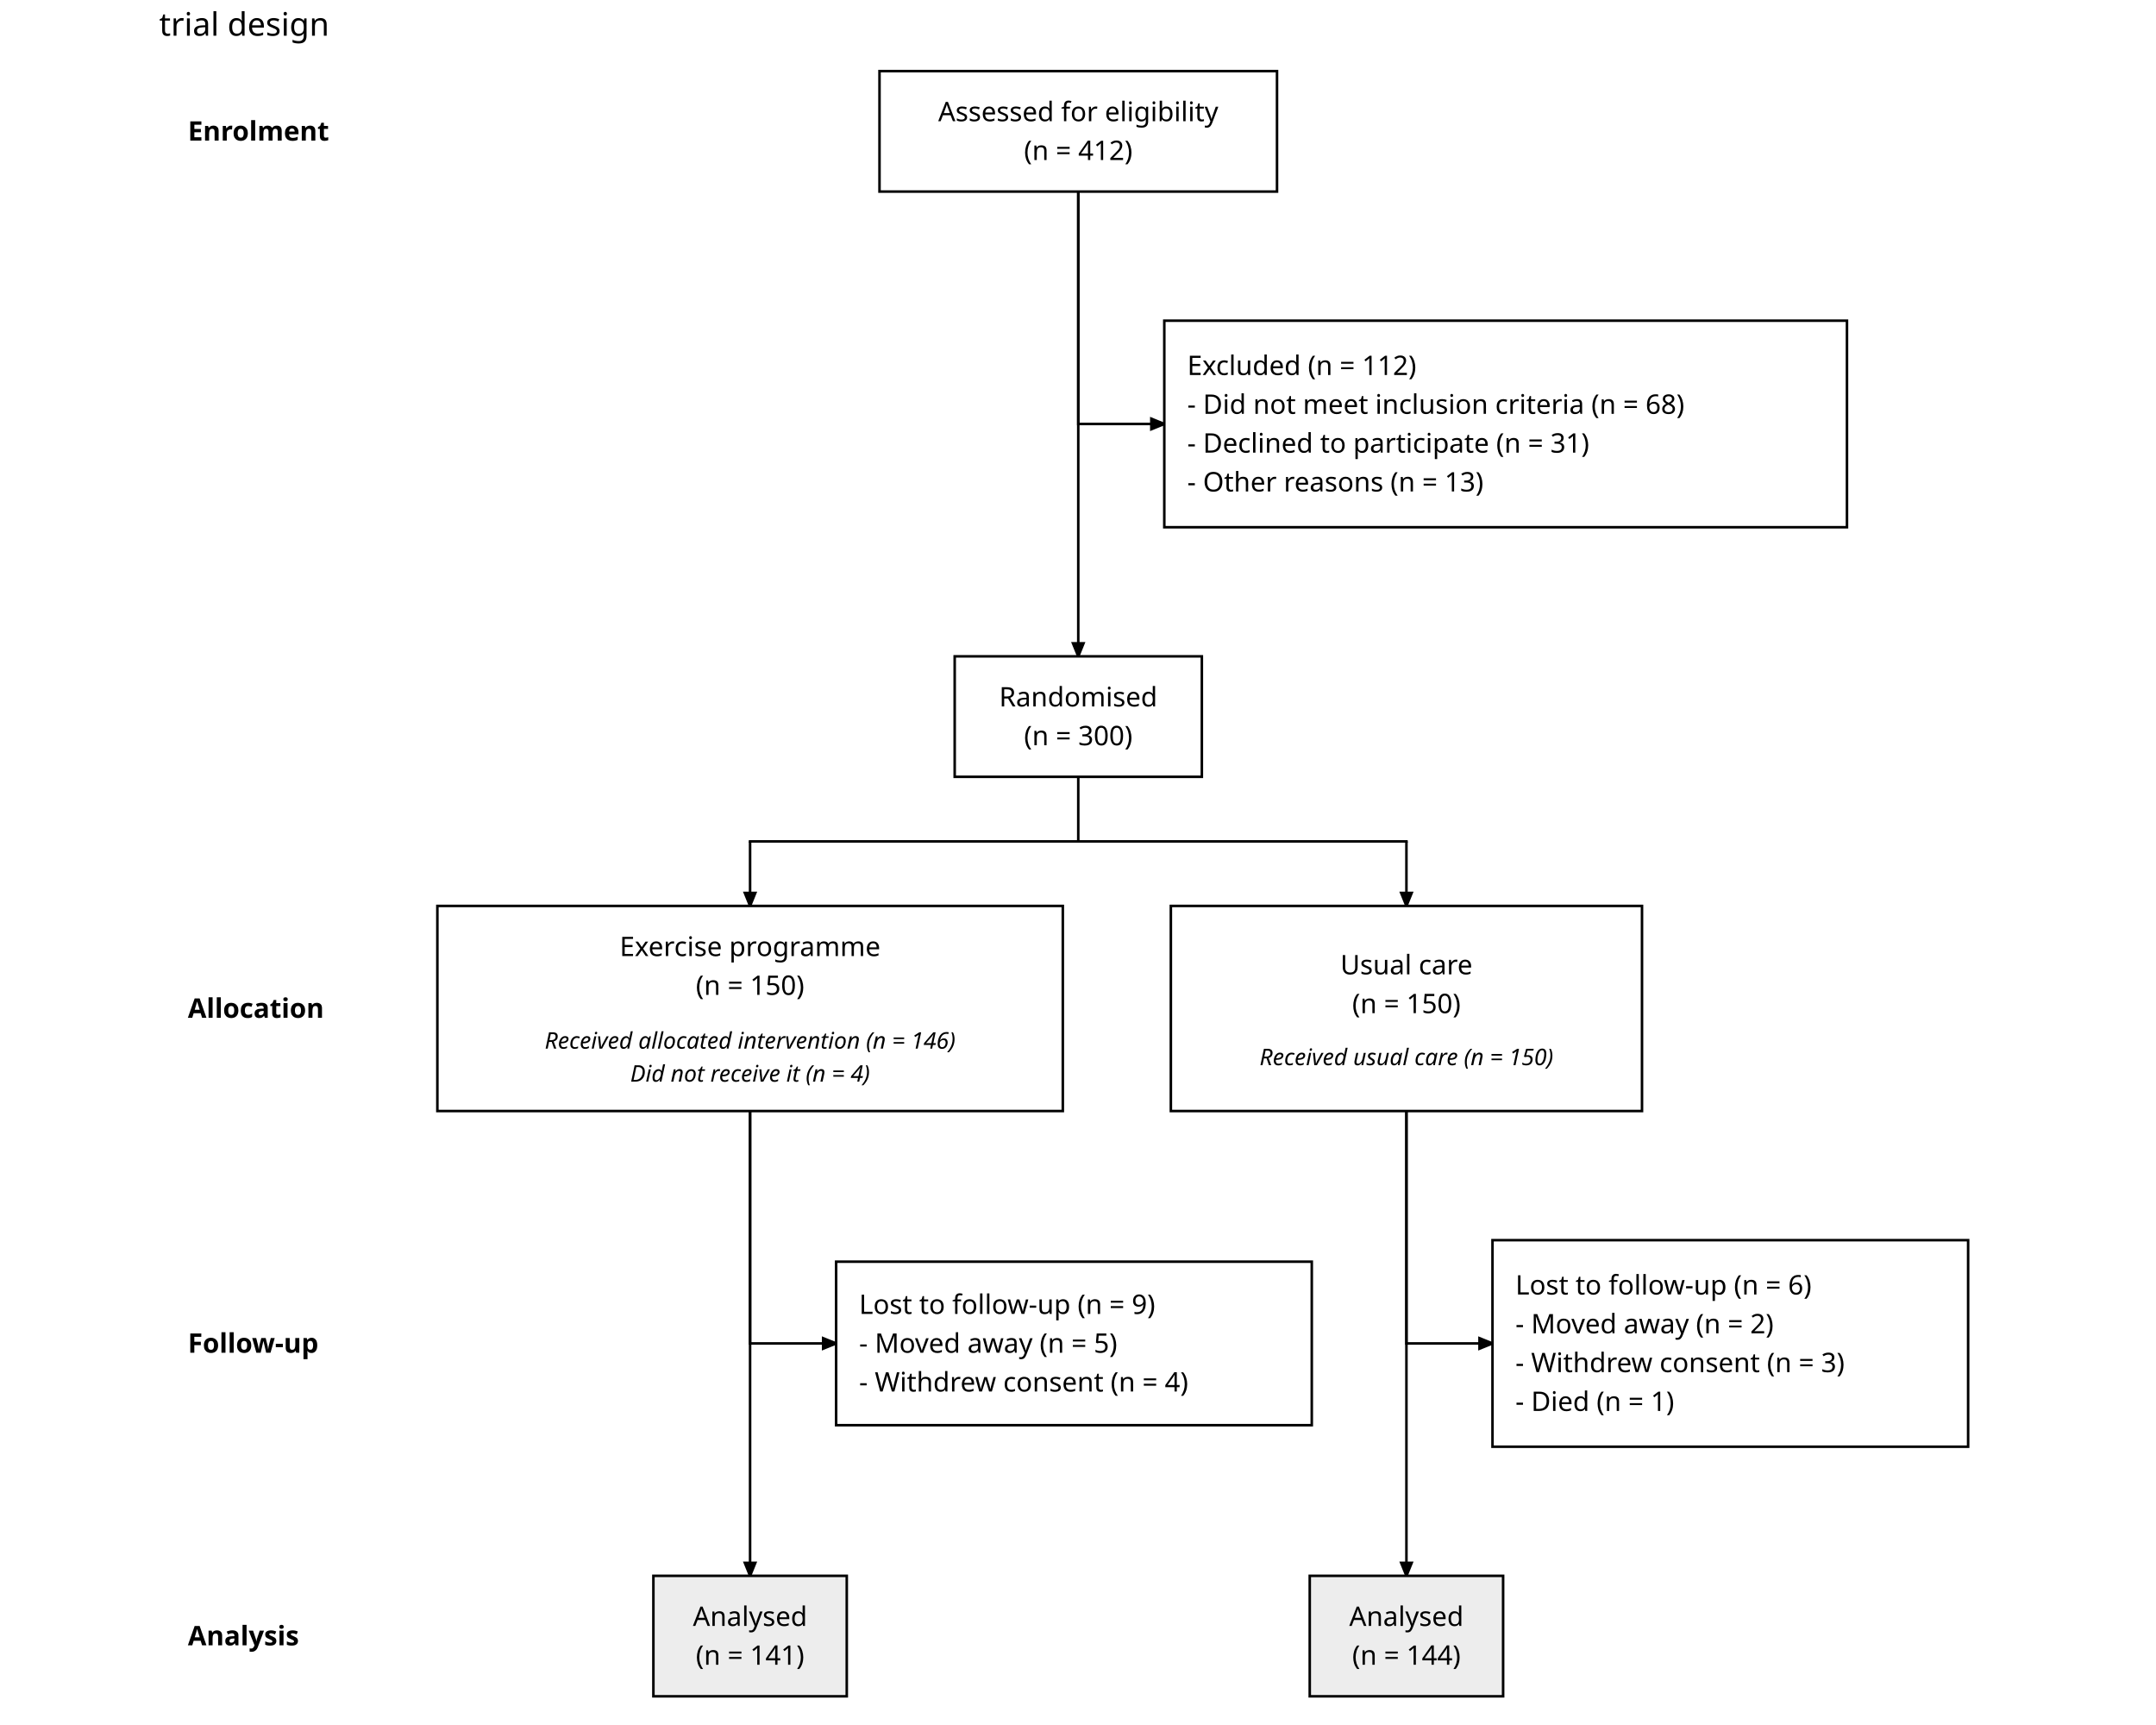
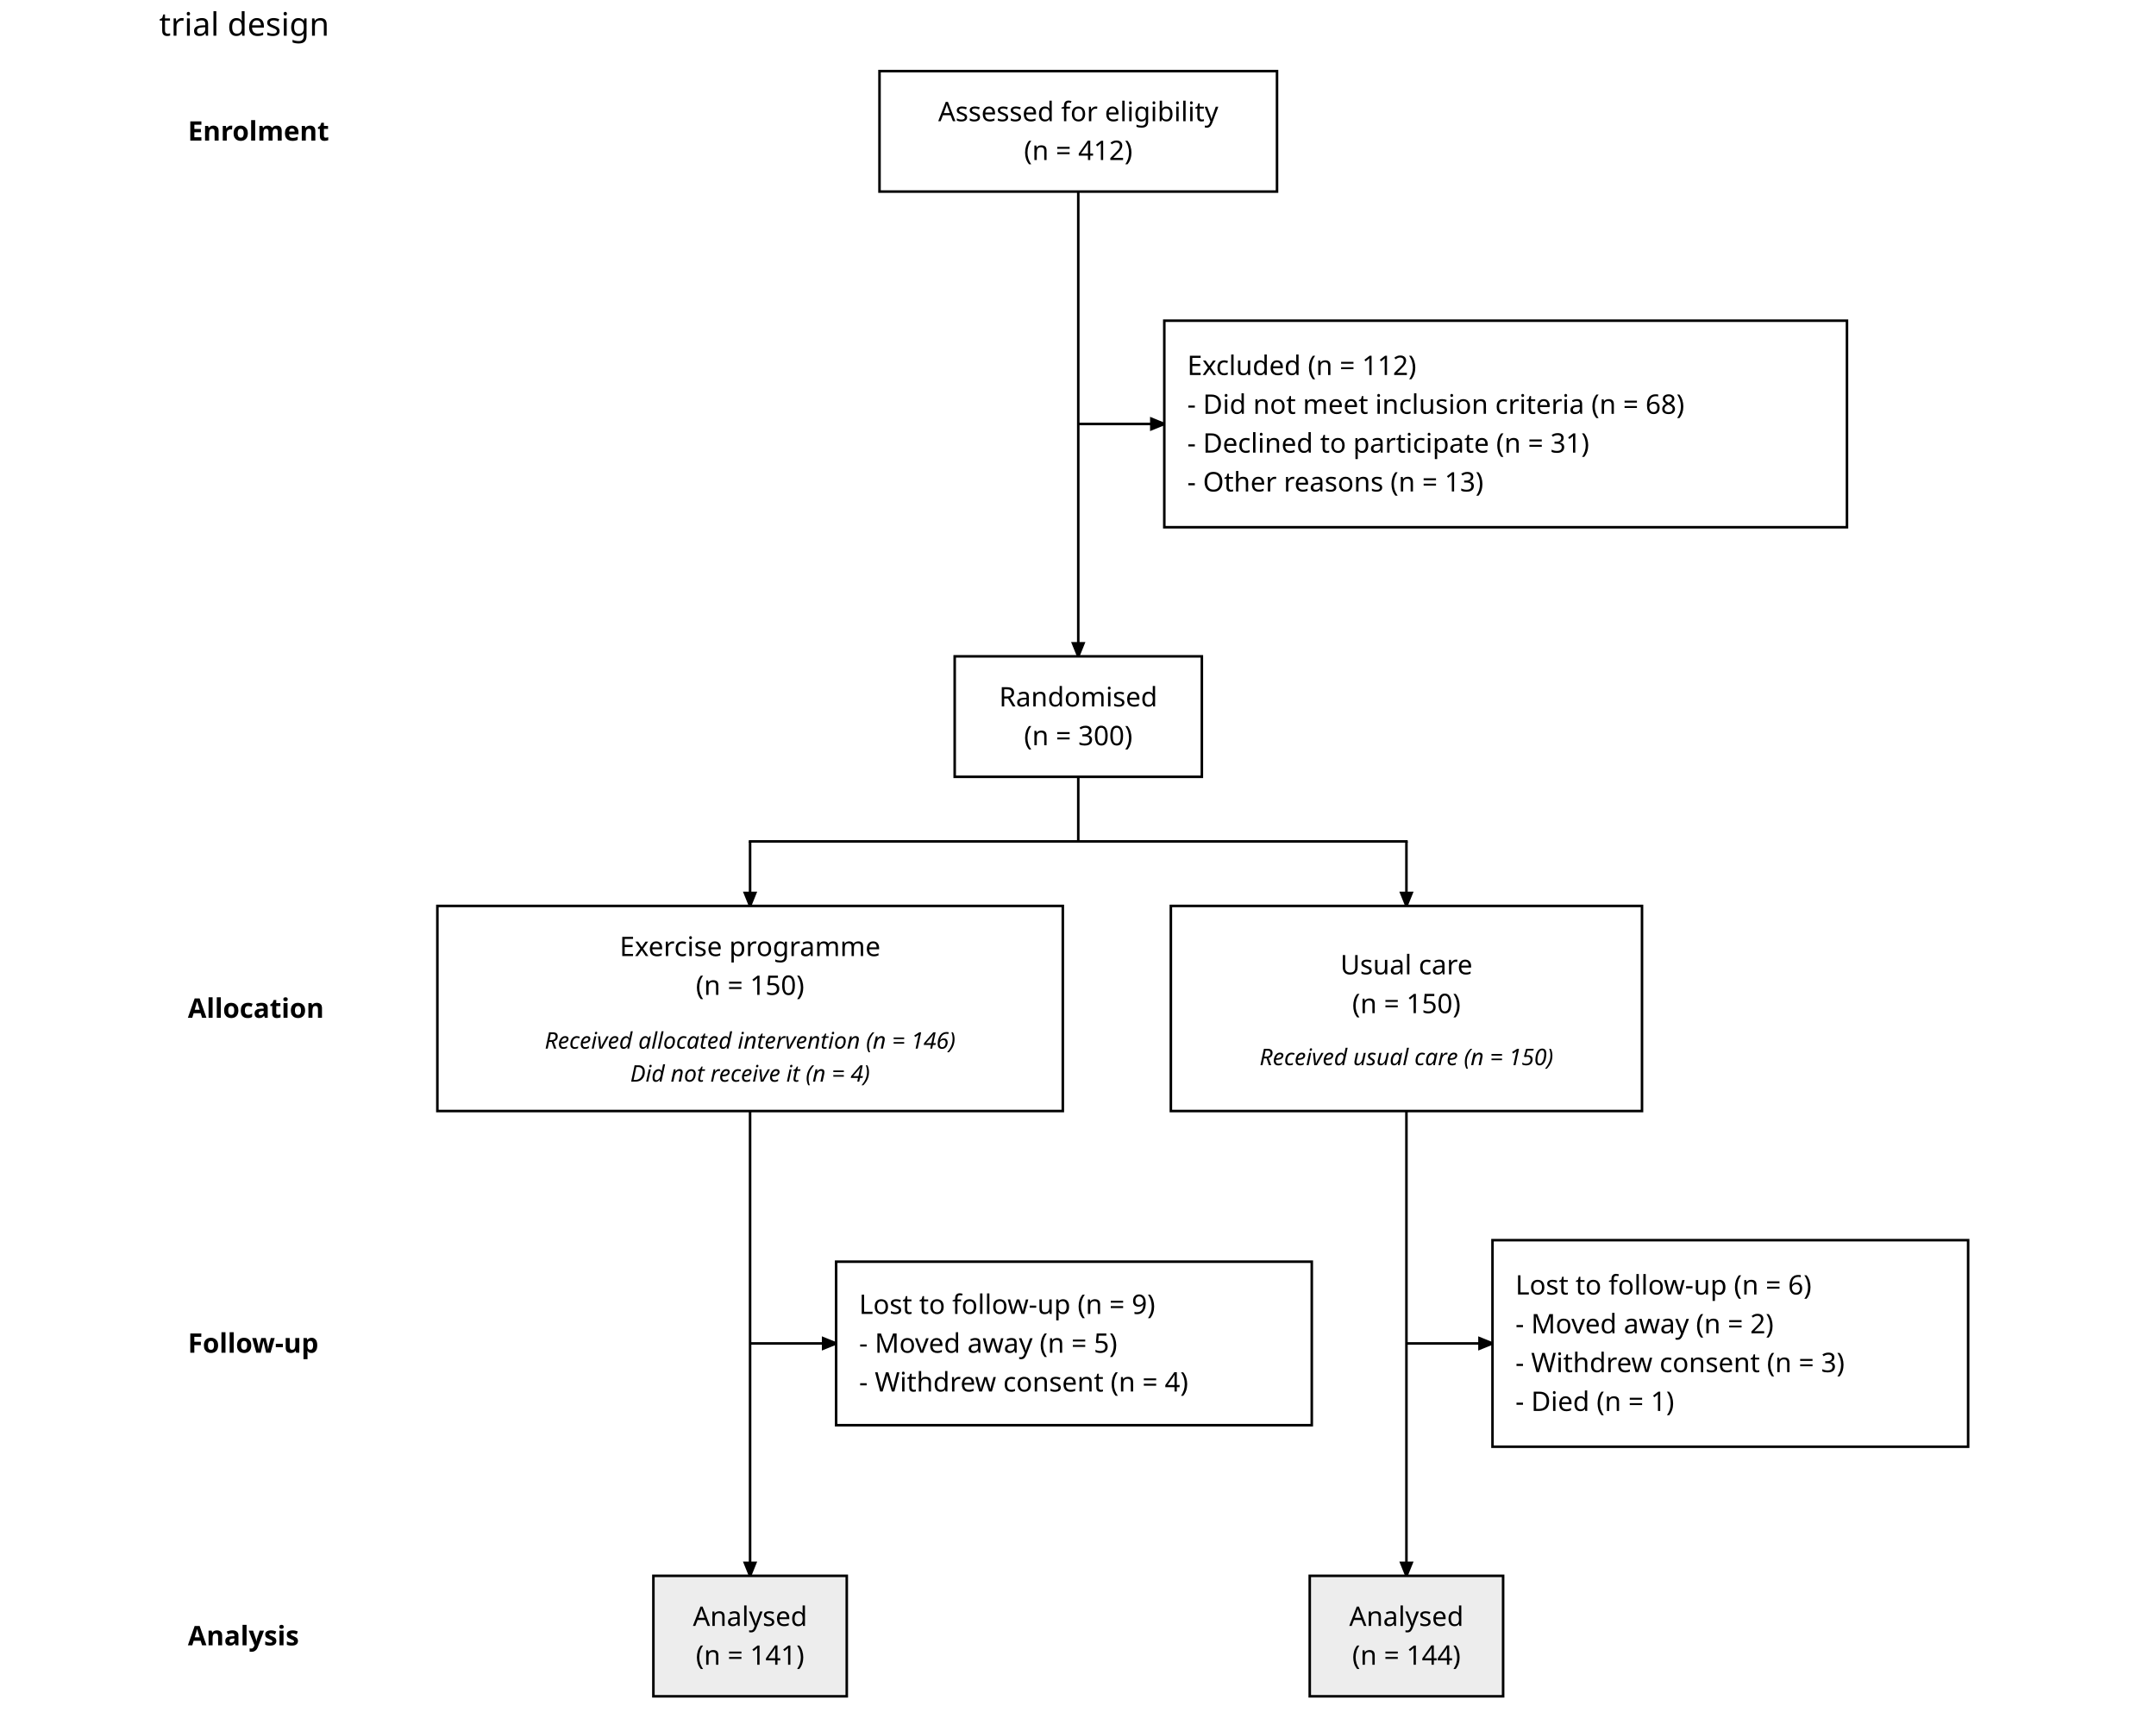
<svg xmlns="http://www.w3.org/2000/svg" class="svglite" data-engine-version="2.0" width="720.00pt" height="576.00pt" viewBox="0 0 720.00 576.00">
  <defs>
    <style type="text/css">
    .svglite line, .svglite polyline, .svglite polygon, .svglite path, .svglite rect, .svglite circle {
      fill: none;
      stroke: #000000;
      stroke-linecap: round;
      stroke-linejoin: round;
      stroke-miterlimit: 10.00;
    }
  </style>
  </defs>
  <rect width="100%" height="100%" style="stroke: none; fill: #FFFFFF;" />
  <defs>
    <clipPath id="cpMC4wMHw3MjAuMDB8MC4wMHw1NzYuMDA=">
      <rect x="0.00" y="0.00" width="720.00" height="576.00" />
    </clipPath>
  </defs>
  <g clip-path="url(#cpMC4wMHw3MjAuMDB8MC4wMHw1NzYuMDA=)">
</g>
  <defs>
    <clipPath id="cpNTMuMTZ8NjY2Ljg0fDAuMDB8NTc2LjAw">
      <rect x="53.16" y="0.00" width="613.68" height="576.00" />
    </clipPath>
  </defs>
  <g clip-path="url(#cpNTMuMTZ8NjY2Ljg0fDAuMDB8NTc2LjAw)">
    <rect x="53.16" y="0.00" width="613.68" height="576.00" style="stroke-width: 0.00; stroke: none; fill: #FFFFFF;" />
  </g>
  <g clip-path="url(#cpMC4wMHw3MjAuMDB8MC4wMHw1NzYuMDA=)">
    <rect x="53.16" y="14.16" width="613.68" height="561.84" style="stroke-width: 0.00; stroke: none; fill: #FFFFFF;" />
    <line x1="360.09" y1="259.39" x2="360.09" y2="280.95" style="stroke-width: 0.85; stroke-linecap: square;" />
    <line x1="250.49" y1="280.95" x2="469.68" y2="280.95" style="stroke-width: 0.85; stroke-linecap: square;" />
-     <line x1="360.09" y1="63.97" x2="360.09" y2="141.57" style="stroke-width: 0.85; stroke-linecap: square;" />
-     <line x1="250.49" y1="371.00" x2="250.49" y2="448.59" style="stroke-width: 0.85; stroke-linecap: square;" />
-     <line x1="469.68" y1="371.00" x2="469.68" y2="448.59" style="stroke-width: 0.85; stroke-linecap: square;" />
    <line x1="360.09" y1="63.97" x2="360.09" y2="219.16" style="stroke-width: 0.85; stroke-linecap: butt; stroke-linejoin: miter;" />
    <polygon points="358.33,214.82 360.09,219.16 361.84,214.82 " style="stroke-width: 0.85; stroke-linecap: butt; stroke-linejoin: miter; fill: #000000;" />
    <line x1="250.49" y1="280.95" x2="250.49" y2="302.50" style="stroke-width: 0.85; stroke-linecap: butt; stroke-linejoin: miter;" />
    <polygon points="248.74,298.16 250.49,302.50 252.24,298.16 " style="stroke-width: 0.85; stroke-linecap: butt; stroke-linejoin: miter; fill: #000000;" />
    <line x1="469.68" y1="280.95" x2="469.68" y2="302.50" style="stroke-width: 0.85; stroke-linecap: butt; stroke-linejoin: miter;" />
    <polygon points="467.93,298.16 469.68,302.50 471.44,298.16 " style="stroke-width: 0.85; stroke-linecap: butt; stroke-linejoin: miter; fill: #000000;" />
    <line x1="250.49" y1="371.00" x2="250.49" y2="526.19" style="stroke-width: 0.85; stroke-linecap: butt; stroke-linejoin: miter;" />
    <polygon points="248.74,521.85 250.49,526.19 252.24,521.85 " style="stroke-width: 0.85; stroke-linecap: butt; stroke-linejoin: miter; fill: #000000;" />
    <line x1="469.68" y1="371.00" x2="469.68" y2="526.19" style="stroke-width: 0.85; stroke-linecap: butt; stroke-linejoin: miter;" />
    <polygon points="467.93,521.85 469.68,526.19 471.44,521.85 " style="stroke-width: 0.85; stroke-linecap: butt; stroke-linejoin: miter; fill: #000000;" />
    <line x1="360.09" y1="141.57" x2="388.82" y2="141.57" style="stroke-width: 0.85; stroke-linecap: butt; stroke-linejoin: miter;" />
    <polygon points="384.49,143.32 388.82,141.57 384.49,139.81 " style="stroke-width: 0.85; stroke-linecap: butt; stroke-linejoin: miter; fill: #000000;" />
    <line x1="250.49" y1="448.59" x2="279.23" y2="448.59" style="stroke-width: 0.85; stroke-linecap: butt; stroke-linejoin: miter;" />
    <polygon points="274.89,450.34 279.23,448.59 274.89,446.84 " style="stroke-width: 0.85; stroke-linecap: butt; stroke-linejoin: miter; fill: #000000;" />
    <line x1="469.68" y1="448.59" x2="498.42" y2="448.59" style="stroke-width: 0.85; stroke-linecap: butt; stroke-linejoin: miter;" />
    <polygon points="494.08,450.34 498.42,448.59 494.08,446.84 " style="stroke-width: 0.85; stroke-linecap: butt; stroke-linejoin: miter; fill: #000000;" />
    <rect x="293.71" y="23.74" width="132.75" height="40.23" style="stroke-width: 0.85; stroke-linecap: butt; stroke-linejoin: miter; fill: #FFFFFF;" />
    <rect x="318.82" y="219.16" width="82.54" height="40.23" style="stroke-width: 0.85; stroke-linecap: butt; stroke-linejoin: miter; fill: #FFFFFF;" />
    <rect x="146.06" y="302.50" width="208.87" height="68.49" style="stroke-width: 0.85; stroke-linecap: butt; stroke-linejoin: miter; fill: #FFFFFF;" />
    <rect x="391.01" y="302.50" width="157.34" height="68.49" style="stroke-width: 0.85; stroke-linecap: butt; stroke-linejoin: miter; fill: #FFFFFF;" />
    <rect x="218.20" y="526.19" width="64.58" height="40.23" style="stroke-width: 0.85; stroke-linecap: butt; stroke-linejoin: miter; fill: #EDEDED;" />
    <rect x="437.39" y="526.19" width="64.58" height="40.23" style="stroke-width: 0.85; stroke-linecap: butt; stroke-linejoin: miter; fill: #EDEDED;" />
    <text x="360.09" y="40.47" text-anchor="middle" style="font-size: 9.00px; font-family: sans;" textLength="88.55px" lengthAdjust="spacingAndGlyphs">Assessed for eligibility</text>
    <text x="360.09" y="53.43" text-anchor="middle" style="font-size: 9.00px; font-family: sans;" textLength="36.28px" lengthAdjust="spacingAndGlyphs">(n = 412)</text>
    <text x="360.09" y="235.89" text-anchor="middle" style="font-size: 9.00px; font-family: sans;" textLength="50.54px" lengthAdjust="spacingAndGlyphs">Randomised</text>
    <text x="360.09" y="248.85" text-anchor="middle" style="font-size: 9.00px; font-family: sans;" textLength="36.28px" lengthAdjust="spacingAndGlyphs">(n = 300)</text>
    <text x="250.49" y="319.24" text-anchor="middle" style="font-size: 9.00px; font-family: sans;" textLength="83.05px" lengthAdjust="spacingAndGlyphs">Exercise programme</text>
    <text x="250.49" y="332.20" text-anchor="middle" style="font-size: 9.00px; font-family: sans;" textLength="36.28px" lengthAdjust="spacingAndGlyphs">(n = 150)</text>
    <text x="469.68" y="325.34" text-anchor="middle" style="font-size: 9.00px; font-family: sans;" textLength="43.03px" lengthAdjust="spacingAndGlyphs">Usual care</text>
    <text x="469.68" y="338.30" text-anchor="middle" style="font-size: 9.00px; font-family: sans;" textLength="36.28px" lengthAdjust="spacingAndGlyphs">(n = 150)</text>
    <text x="250.49" y="542.92" text-anchor="middle" style="font-size: 9.00px; font-family: sans;" textLength="37.03px" lengthAdjust="spacingAndGlyphs">Analysed</text>
    <text x="250.49" y="555.88" text-anchor="middle" style="font-size: 9.00px; font-family: sans;" textLength="36.28px" lengthAdjust="spacingAndGlyphs">(n = 141)</text>
    <text x="469.68" y="542.92" text-anchor="middle" style="font-size: 9.00px; font-family: sans;" textLength="37.03px" lengthAdjust="spacingAndGlyphs">Analysed</text>
    <text x="469.68" y="555.88" text-anchor="middle" style="font-size: 9.00px; font-family: sans;" textLength="36.28px" lengthAdjust="spacingAndGlyphs">(n = 144)</text>
    <rect x="388.82" y="107.08" width="227.98" height="68.97" style="stroke-width: 0.85; stroke-linecap: butt; stroke-linejoin: miter; fill: #FFFFFF;" />
    <rect x="279.23" y="421.29" width="158.84" height="54.60" style="stroke-width: 0.85; stroke-linecap: butt; stroke-linejoin: miter; fill: #FFFFFF;" />
    <rect x="498.42" y="414.11" width="158.84" height="68.97" style="stroke-width: 0.85; stroke-linecap: butt; stroke-linejoin: miter; fill: #FFFFFF;" />
    <text x="396.49" y="125.22" style="font-size: 9.00px; font-family: sans;" textLength="75.81px" lengthAdjust="spacingAndGlyphs">Excluded (n = 112)</text>
    <text x="396.49" y="138.18" style="font-size: 9.00px; font-family: sans;" textLength="157.33px" lengthAdjust="spacingAndGlyphs">- Did not meet inclusion criteria (n = 68)</text>
    <text x="396.49" y="151.14" style="font-size: 9.00px; font-family: sans;" textLength="128.33px" lengthAdjust="spacingAndGlyphs">- Declined to participate (n = 31)</text>
    <text x="396.49" y="164.10" style="font-size: 9.00px; font-family: sans;" textLength="96.31px" lengthAdjust="spacingAndGlyphs">- Other reasons (n = 13)</text>
    <text x="286.89" y="438.73" style="font-size: 9.00px; font-family: sans;" textLength="94.31px" lengthAdjust="spacingAndGlyphs">Lost to follow-up (n = 9)</text>
    <text x="286.89" y="451.69" style="font-size: 9.00px; font-family: sans;" textLength="84.80px" lengthAdjust="spacingAndGlyphs">- Moved away (n = 5)</text>
    <text x="286.89" y="464.65" style="font-size: 9.00px; font-family: sans;" textLength="105.80px" lengthAdjust="spacingAndGlyphs">- Withdrew consent (n = 4)</text>
    <text x="506.08" y="432.25" style="font-size: 9.00px; font-family: sans;" textLength="94.31px" lengthAdjust="spacingAndGlyphs">Lost to follow-up (n = 6)</text>
    <text x="506.08" y="445.21" style="font-size: 9.00px; font-family: sans;" textLength="84.80px" lengthAdjust="spacingAndGlyphs">- Moved away (n = 2)</text>
    <text x="506.08" y="458.17" style="font-size: 9.00px; font-family: sans;" textLength="105.80px" lengthAdjust="spacingAndGlyphs">- Withdrew consent (n = 3)</text>
    <text x="506.08" y="471.13" style="font-size: 9.00px; font-family: sans;" textLength="52.77px" lengthAdjust="spacingAndGlyphs">- Died (n = 1)</text>
    <text x="250.49" y="350.16" text-anchor="middle" style="font-size: 7.65px; font-style: italic; font-family: sans;" textLength="139.29px" lengthAdjust="spacingAndGlyphs">Received allocated intervention (n = 146)</text>
    <text x="250.49" y="361.18" text-anchor="middle" style="font-size: 7.65px; font-style: italic; font-family: sans;" textLength="81.43px" lengthAdjust="spacingAndGlyphs">Did not receive it (n = 4)</text>
    <text x="469.68" y="355.67" text-anchor="middle" style="font-size: 7.65px; font-style: italic; font-family: sans;" textLength="102.29px" lengthAdjust="spacingAndGlyphs">Received usual care (n = 150)</text>
    <text x="62.74" y="46.95" style="font-size: 9.00px; font-weight: bold; font-family: sans;" textLength="41.02px" lengthAdjust="spacingAndGlyphs">Enrolment</text>
    <text x="62.74" y="339.85" style="font-size: 9.00px; font-weight: bold; font-family: sans;" textLength="39.03px" lengthAdjust="spacingAndGlyphs">Allocation</text>
    <text x="62.74" y="451.69" style="font-size: 9.00px; font-weight: bold; font-family: sans;" textLength="39.02px" lengthAdjust="spacingAndGlyphs">Follow-up</text>
    <text x="62.74" y="549.40" style="font-size: 9.00px; font-weight: bold; font-family: sans;" textLength="33.52px" lengthAdjust="spacingAndGlyphs">Analysis</text>
    <text x="53.16" y="11.92" style="font-size: 10.80px; font-family: sans;" textLength="52.23px" lengthAdjust="spacingAndGlyphs">trial design</text>
  </g>
</svg>
